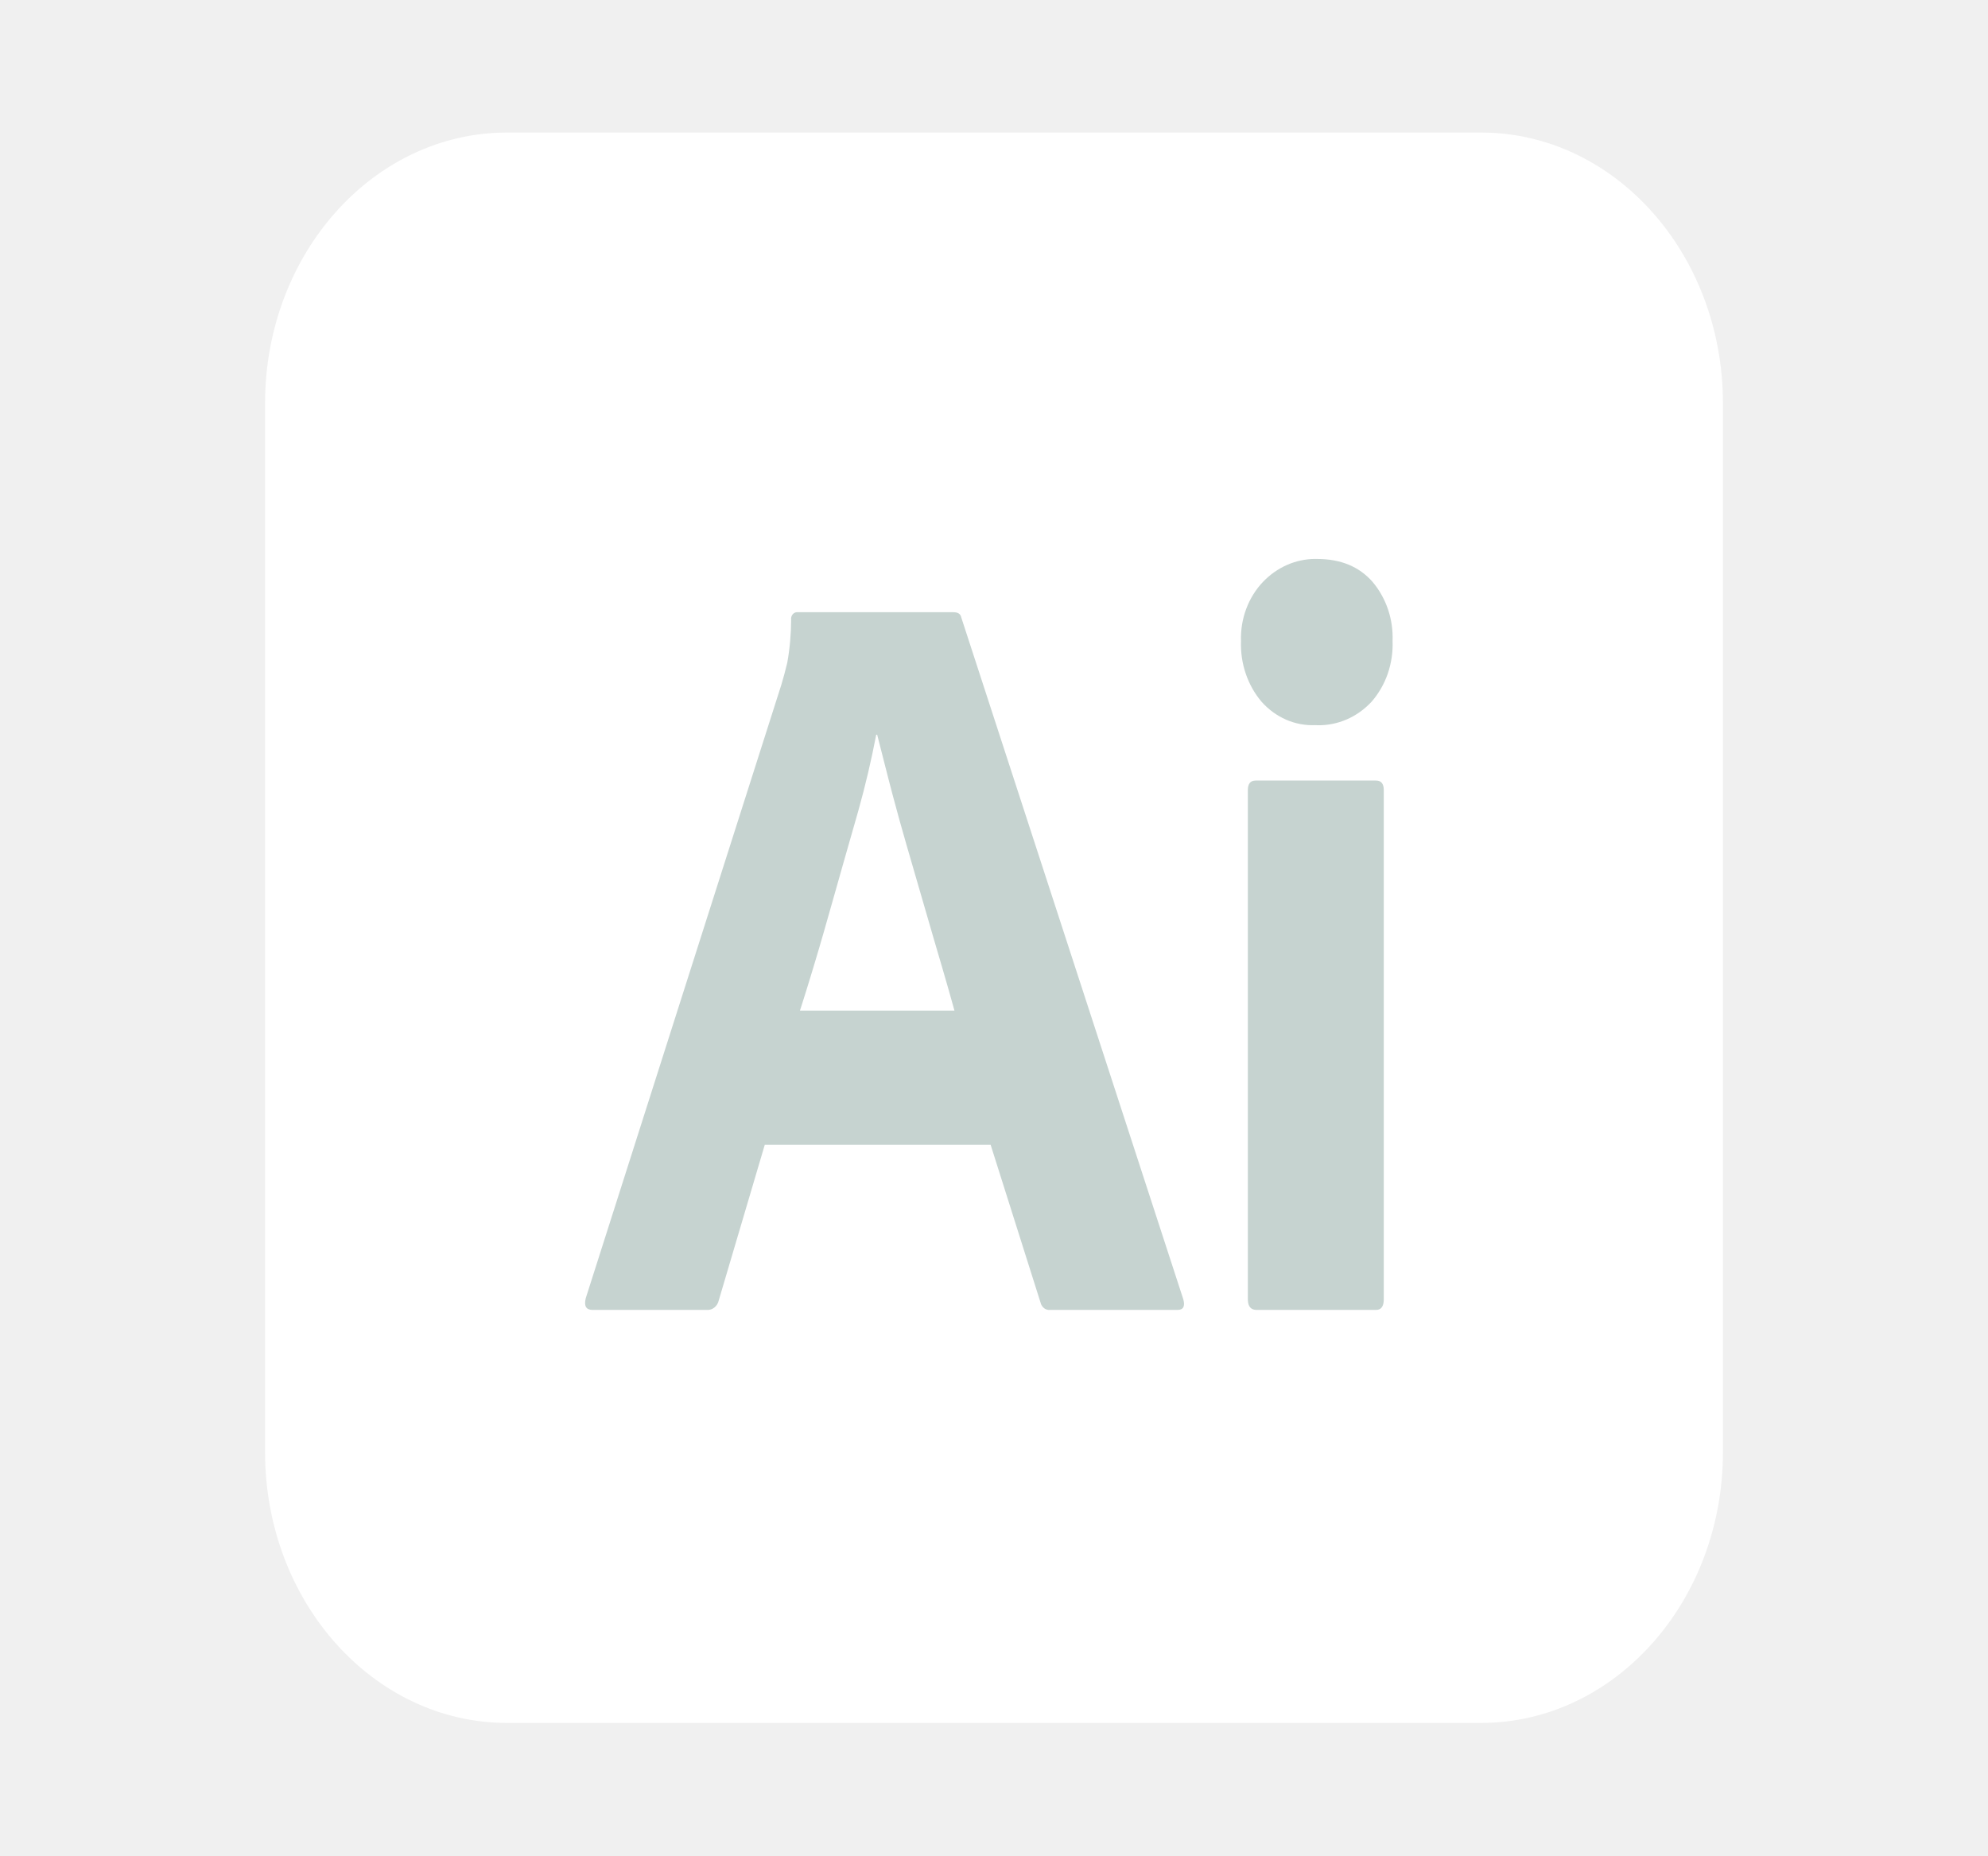
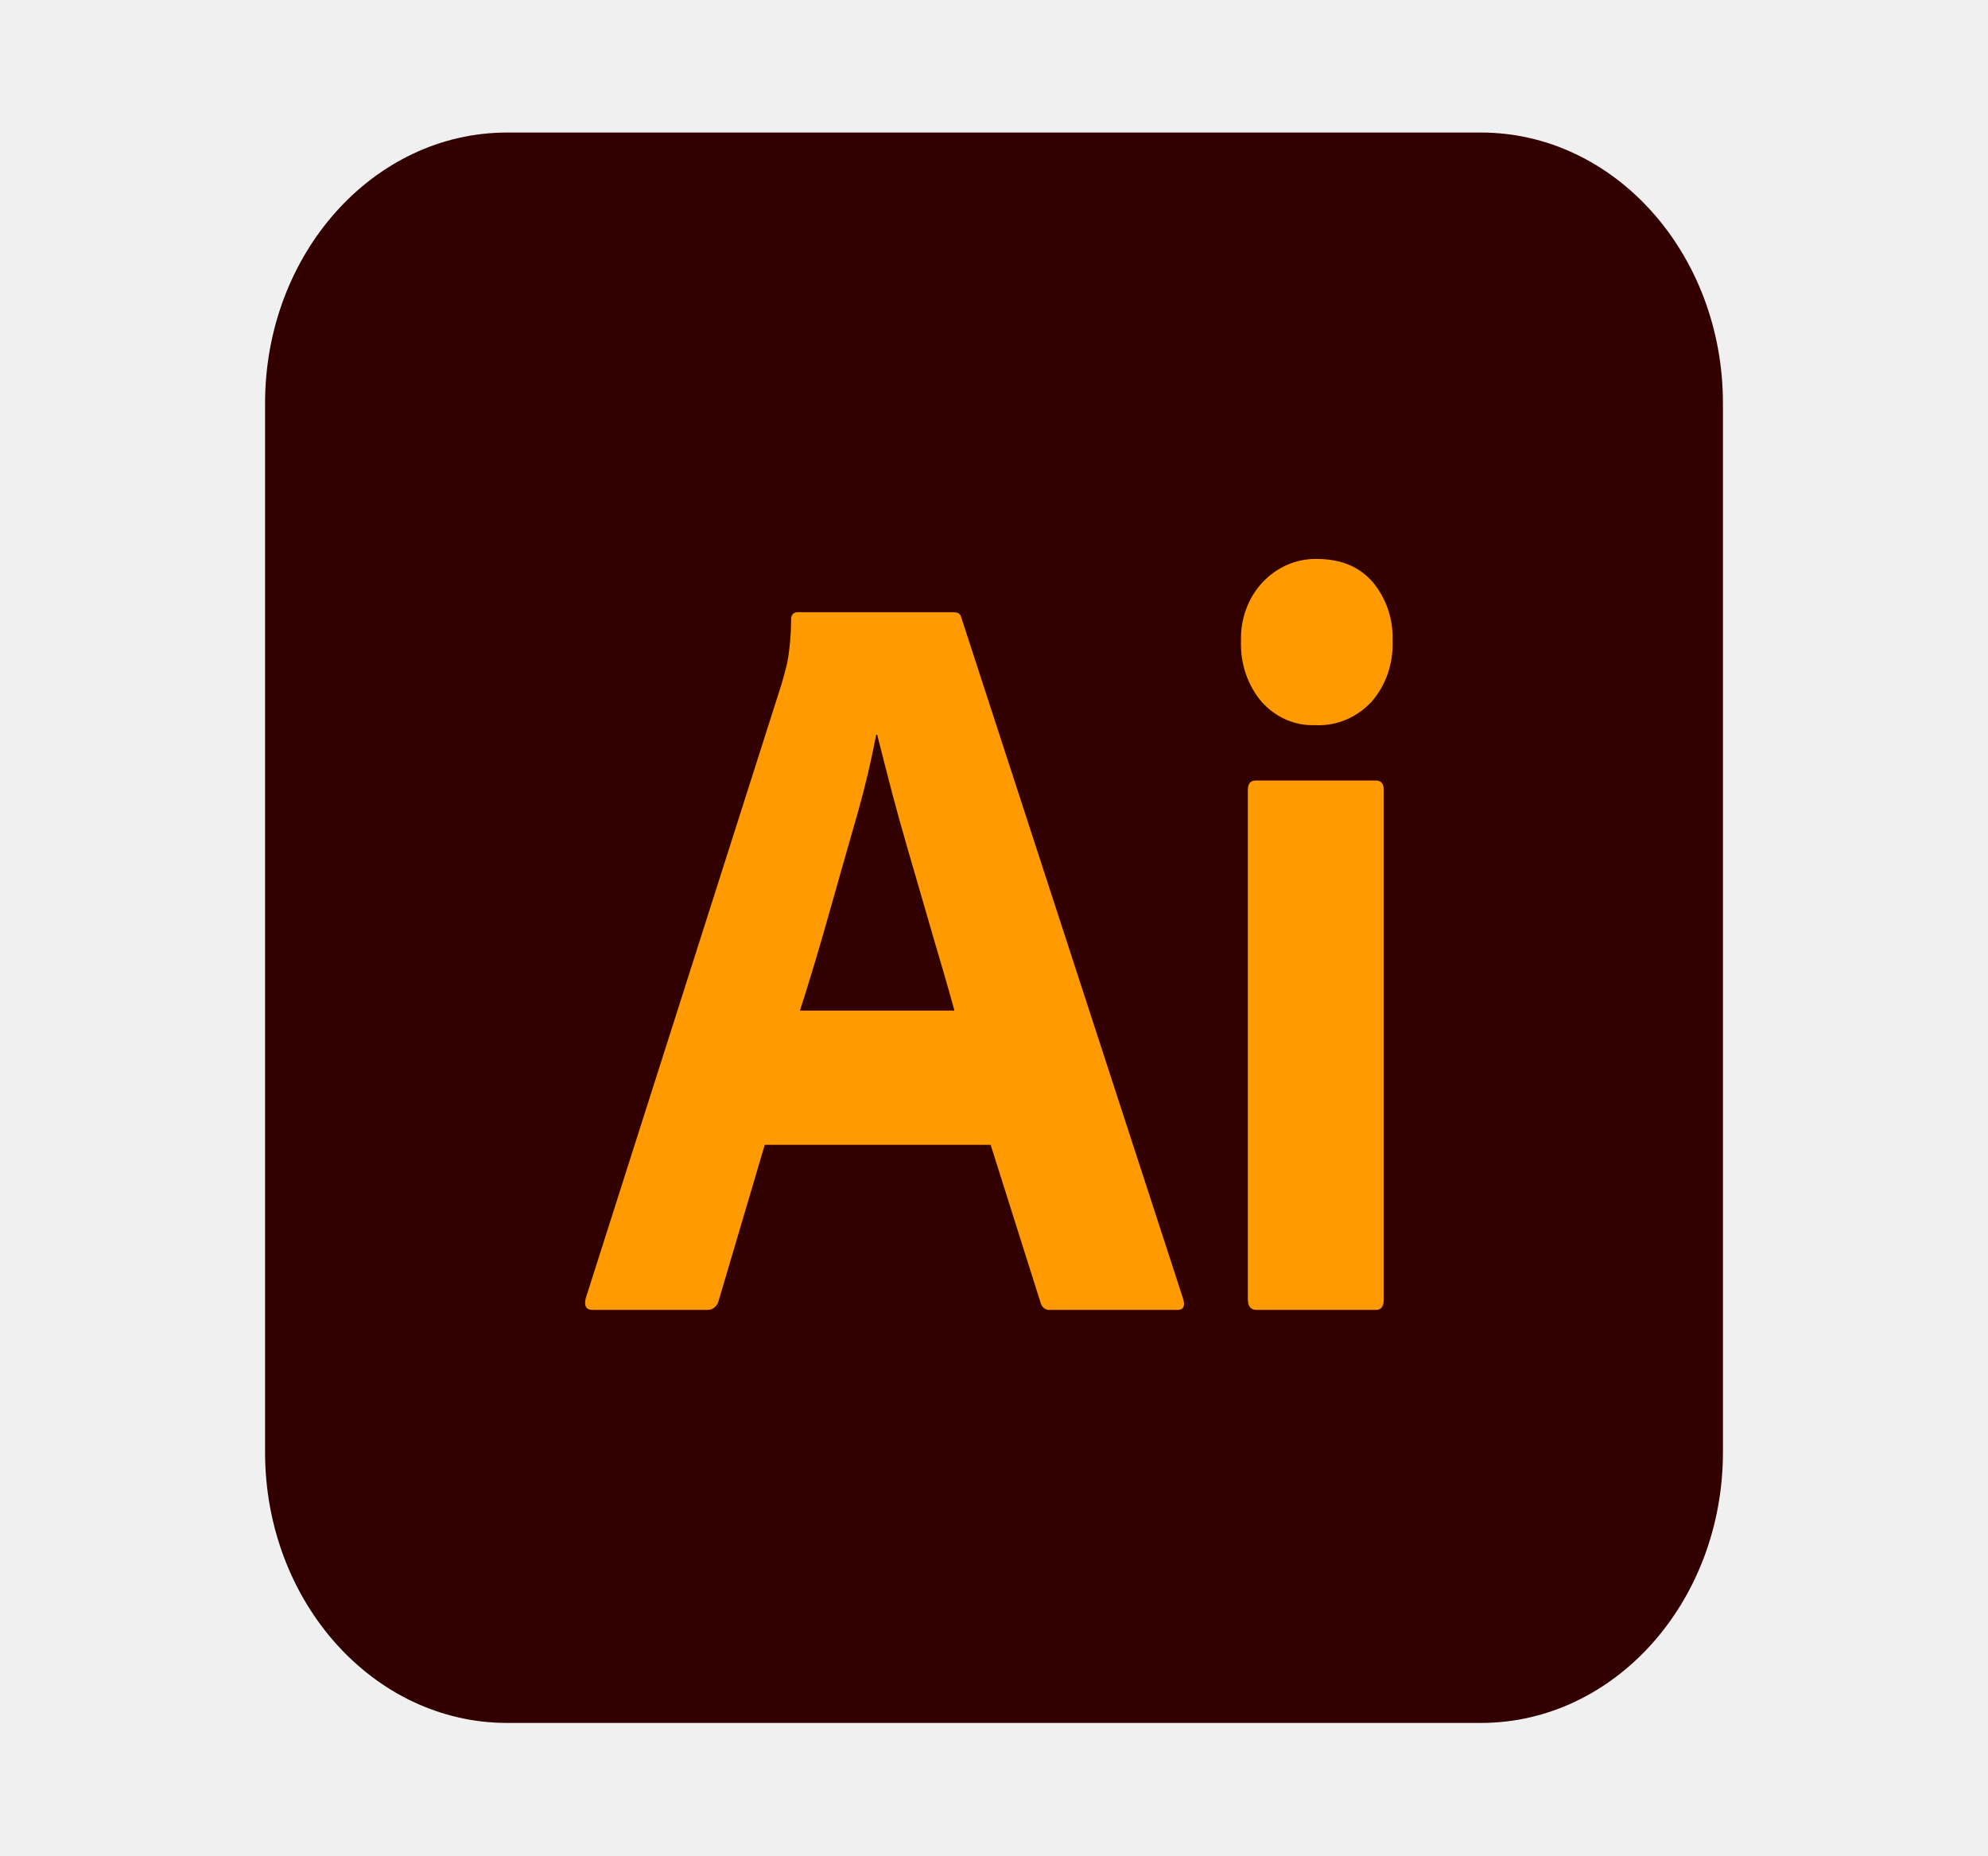
<svg xmlns="http://www.w3.org/2000/svg" width="45" height="42" viewBox="0 0 45 42" fill="none">
-   <path d="M33.522 3H11.479C8.453 3 6 5.744 6 9.13V32.87C6 36.256 8.453 39 11.479 39H33.522C36.547 39 39 36.256 39 32.87V9.13C39 5.744 36.547 3 33.522 3Z" fill="white" />
-   <path d="M22.424 25.914H17.311L16.27 29.434C16.256 29.499 16.222 29.555 16.173 29.595C16.125 29.635 16.065 29.655 16.004 29.651H13.414C13.267 29.651 13.215 29.563 13.259 29.386L17.687 15.498C17.731 15.353 17.775 15.189 17.82 15.004C17.878 14.682 17.907 14.355 17.908 14.027C17.905 14.004 17.907 13.981 17.914 13.959C17.921 13.937 17.932 13.917 17.947 13.901C17.962 13.884 17.98 13.872 18 13.865C18.021 13.857 18.042 13.855 18.063 13.858H21.583C21.686 13.858 21.745 13.899 21.76 13.979L26.785 29.41C26.829 29.571 26.785 29.652 26.652 29.651H23.774C23.725 29.657 23.675 29.643 23.635 29.613C23.594 29.581 23.565 29.535 23.553 29.483L22.424 25.914ZM18.107 22.876H21.605L21.555 22.697L21.475 22.413L21.418 22.214L21.327 21.9L21.133 21.239L20.963 20.653L20.52 19.127C20.41 18.747 20.304 18.366 20.203 17.984L20.122 17.674L20.028 17.307L19.883 16.738L19.856 16.631H19.834C19.723 17.21 19.588 17.783 19.43 18.348L19.101 19.499L18.921 20.135L18.738 20.779C18.705 20.895 18.672 21.01 18.64 21.123L18.542 21.46L18.444 21.789L18.347 22.11L18.251 22.422C18.219 22.525 18.187 22.627 18.155 22.727L18.107 22.876ZM29.774 16.414C29.548 16.424 29.323 16.382 29.113 16.291C28.903 16.199 28.713 16.061 28.556 15.884C28.399 15.699 28.278 15.483 28.198 15.247C28.118 15.011 28.082 14.761 28.091 14.509C28.083 14.261 28.123 14.013 28.209 13.783C28.295 13.552 28.424 13.344 28.589 13.171C28.907 12.839 29.33 12.653 29.771 12.652L29.818 12.653C30.349 12.653 30.766 12.826 31.069 13.171C31.221 13.351 31.34 13.562 31.418 13.791C31.496 14.021 31.531 14.265 31.522 14.509C31.532 14.762 31.494 15.013 31.413 15.249C31.331 15.486 31.206 15.701 31.047 15.884C30.885 16.057 30.694 16.194 30.483 16.285C30.273 16.376 30.047 16.421 29.821 16.416L29.774 16.414ZM28.246 29.41V17.885C28.246 17.74 28.305 17.668 28.423 17.668H31.146C31.264 17.668 31.323 17.74 31.323 17.885V29.41C31.323 29.571 31.264 29.652 31.146 29.651H28.445C28.32 29.651 28.253 29.579 28.247 29.435L28.246 29.41Z" fill="#C6D3D0" />
+   <path d="M33.522 3H11.479C8.453 3 6 5.744 6 9.13V32.87C6 36.256 8.453 39 11.479 39H33.522C36.547 39 39 36.256 39 32.87V9.13C39 5.744 36.547 3 33.522 3Z" fill="#330000" />
+   <path d="M22.424 25.914H17.311L16.27 29.434C16.256 29.499 16.222 29.555 16.173 29.595C16.125 29.635 16.065 29.655 16.004 29.651H13.414C13.267 29.651 13.215 29.563 13.259 29.386L17.687 15.498C17.731 15.353 17.775 15.189 17.82 15.004C17.878 14.682 17.907 14.355 17.908 14.027C17.905 14.004 17.907 13.981 17.914 13.959C17.921 13.937 17.932 13.917 17.947 13.901C17.962 13.884 17.98 13.872 18 13.865C18.021 13.857 18.042 13.855 18.063 13.858H21.583C21.686 13.858 21.745 13.899 21.76 13.979L26.785 29.41C26.829 29.571 26.785 29.652 26.652 29.651H23.774C23.725 29.657 23.675 29.643 23.635 29.613C23.594 29.581 23.565 29.535 23.553 29.483L22.424 25.914ZM18.107 22.876H21.605L21.555 22.697L21.475 22.413L21.418 22.214L21.327 21.9L21.133 21.239L20.963 20.653L20.52 19.127C20.41 18.747 20.304 18.366 20.203 17.984L20.122 17.674L20.028 17.307L19.883 16.738L19.856 16.631H19.834C19.723 17.21 19.588 17.783 19.43 18.348L19.101 19.499L18.921 20.135L18.738 20.779C18.705 20.895 18.672 21.01 18.64 21.123L18.542 21.46L18.444 21.789L18.347 22.11L18.251 22.422C18.219 22.525 18.187 22.627 18.155 22.727L18.107 22.876ZM29.774 16.414C29.548 16.424 29.323 16.382 29.113 16.291C28.903 16.199 28.713 16.061 28.556 15.884C28.399 15.699 28.278 15.483 28.198 15.247C28.118 15.011 28.082 14.761 28.091 14.509C28.083 14.261 28.123 14.013 28.209 13.783C28.295 13.552 28.424 13.344 28.589 13.171C28.907 12.839 29.33 12.653 29.771 12.652L29.818 12.653C30.349 12.653 30.766 12.826 31.069 13.171C31.221 13.351 31.34 13.562 31.418 13.791C31.496 14.021 31.531 14.265 31.522 14.509C31.532 14.762 31.494 15.013 31.413 15.249C31.331 15.486 31.206 15.701 31.047 15.884C30.885 16.057 30.694 16.194 30.483 16.285C30.273 16.376 30.047 16.421 29.821 16.416L29.774 16.414ZM28.246 29.41V17.885C28.246 17.74 28.305 17.668 28.423 17.668H31.146C31.264 17.668 31.323 17.74 31.323 17.885V29.41C31.323 29.571 31.264 29.652 31.146 29.651H28.445C28.32 29.651 28.253 29.579 28.247 29.435L28.246 29.41Z" fill="#FF9A00" />
</svg>
